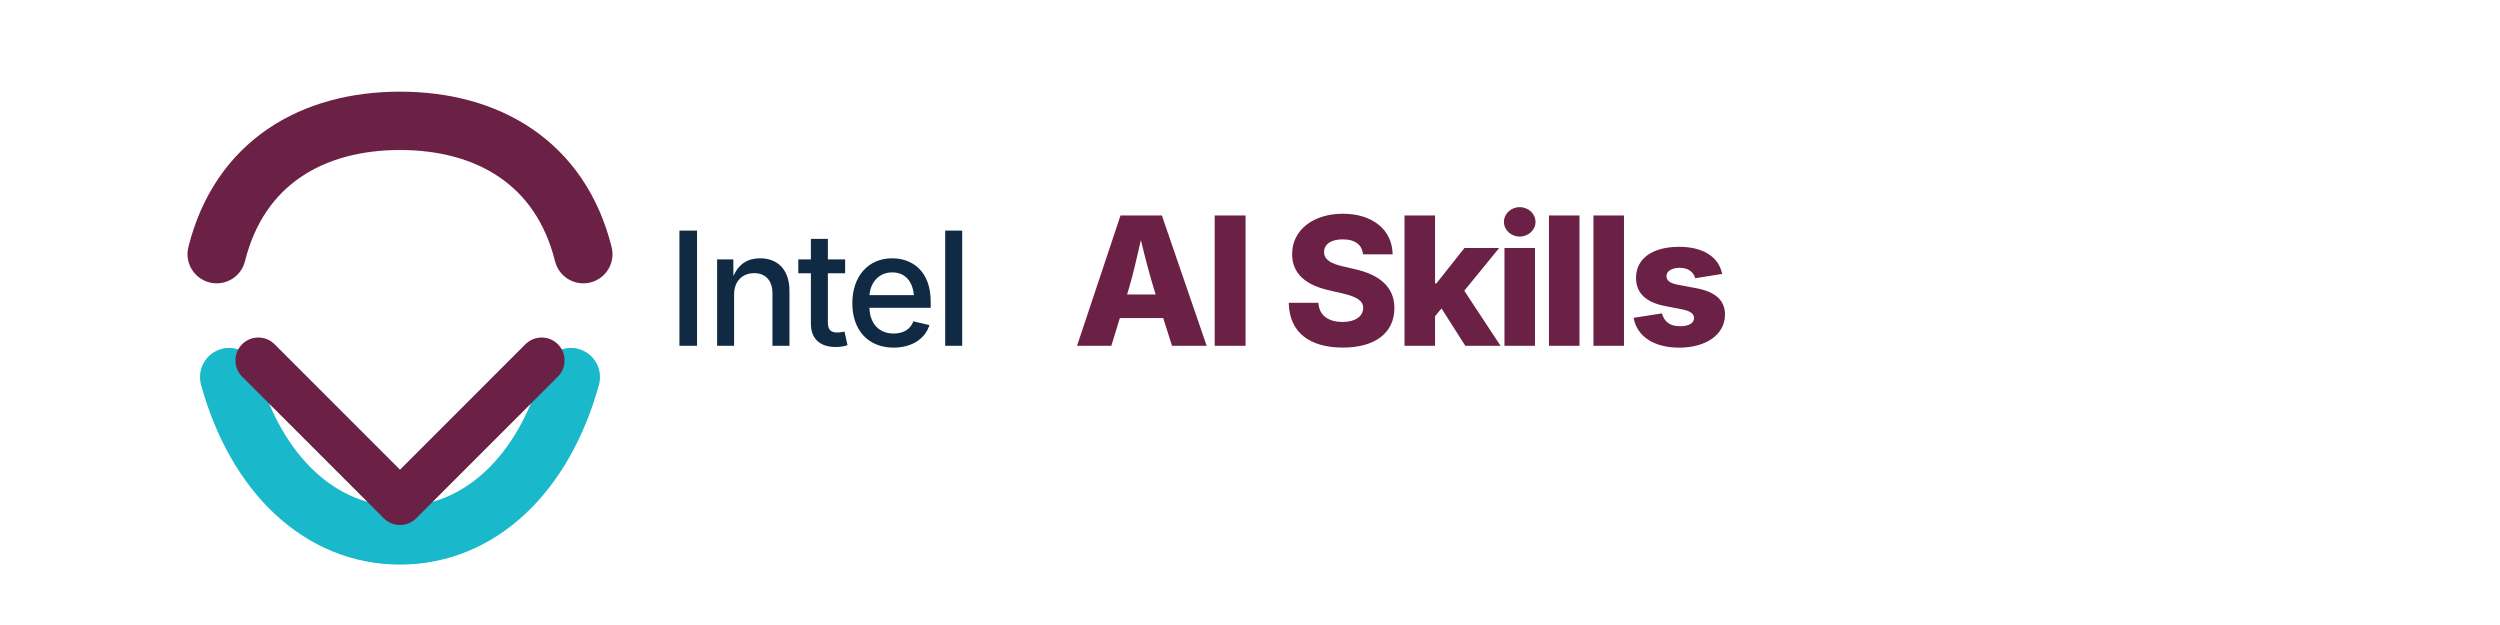
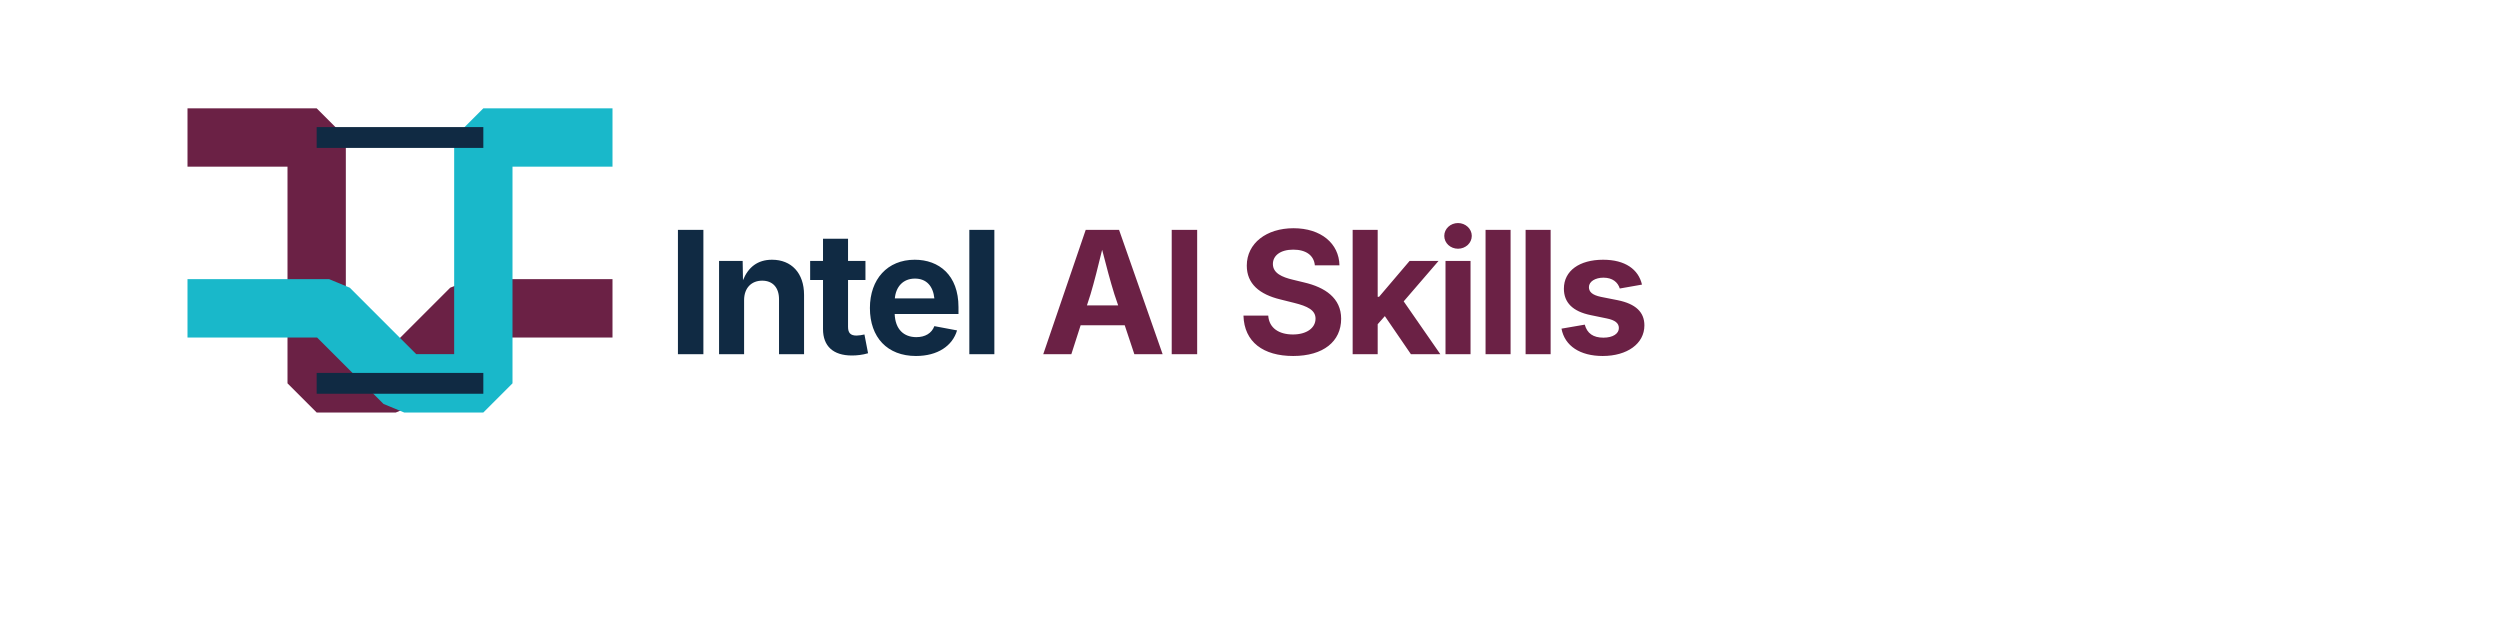
<svg xmlns="http://www.w3.org/2000/svg" width="1200" height="300" viewBox="0 0 1200 300" role="img" aria-labelledby="title desc">
-   <g transform="translate(42 30)" fill="none" stroke-linecap="round" stroke-linejoin="round">
-     <path d="M62 92C73 48 108 28 150 28s77 20 88 64" stroke="#6B2145" stroke-width="28" />
-     <path d="M68 151c13 47 44 76 82 76s69-29 82-76" stroke="#19B8CA" stroke-width="28" />
-     <path d="M82 143l68 68 68-68" stroke="#6B2145" stroke-width="22" />
+   <g transform="translate(42 0)">
+     <path d="M62 66h48v118h38l36-36h54" fill="none" stroke="#6B2145" stroke-width="28" stroke-linecap="square" stroke-linejoin="bevel" />
+     <path d="M238 66h-48v118h-38l-36-36H62" fill="none" stroke="#19B8CA" stroke-width="28" stroke-linecap="square" stroke-linejoin="bevel" />
+     <path d="M110 66h80M110 184h80" fill="none" stroke="#102A43" stroke-width="10" />
  </g>
-   <text x="320" y="166" fill="#102A43" font-family="Inter,Segoe UI,Arial,sans-serif" font-size="76" font-weight="500" letter-spacing="-2">Intel</text>
-   <text x="515" y="166" fill="#6B2145" font-family="Inter,Segoe UI,Arial,sans-serif" font-size="86" font-weight="800" letter-spacing="-3">AI Skills</text>
+   <text x="320" y="170" fill="#102A43" font-family="Inter,Segoe UI,Arial,sans-serif" font-size="82" font-weight="700" letter-spacing="-3">Intel <tspan fill="#6B2145">AI Skills</tspan>
+   </text>
</svg>
